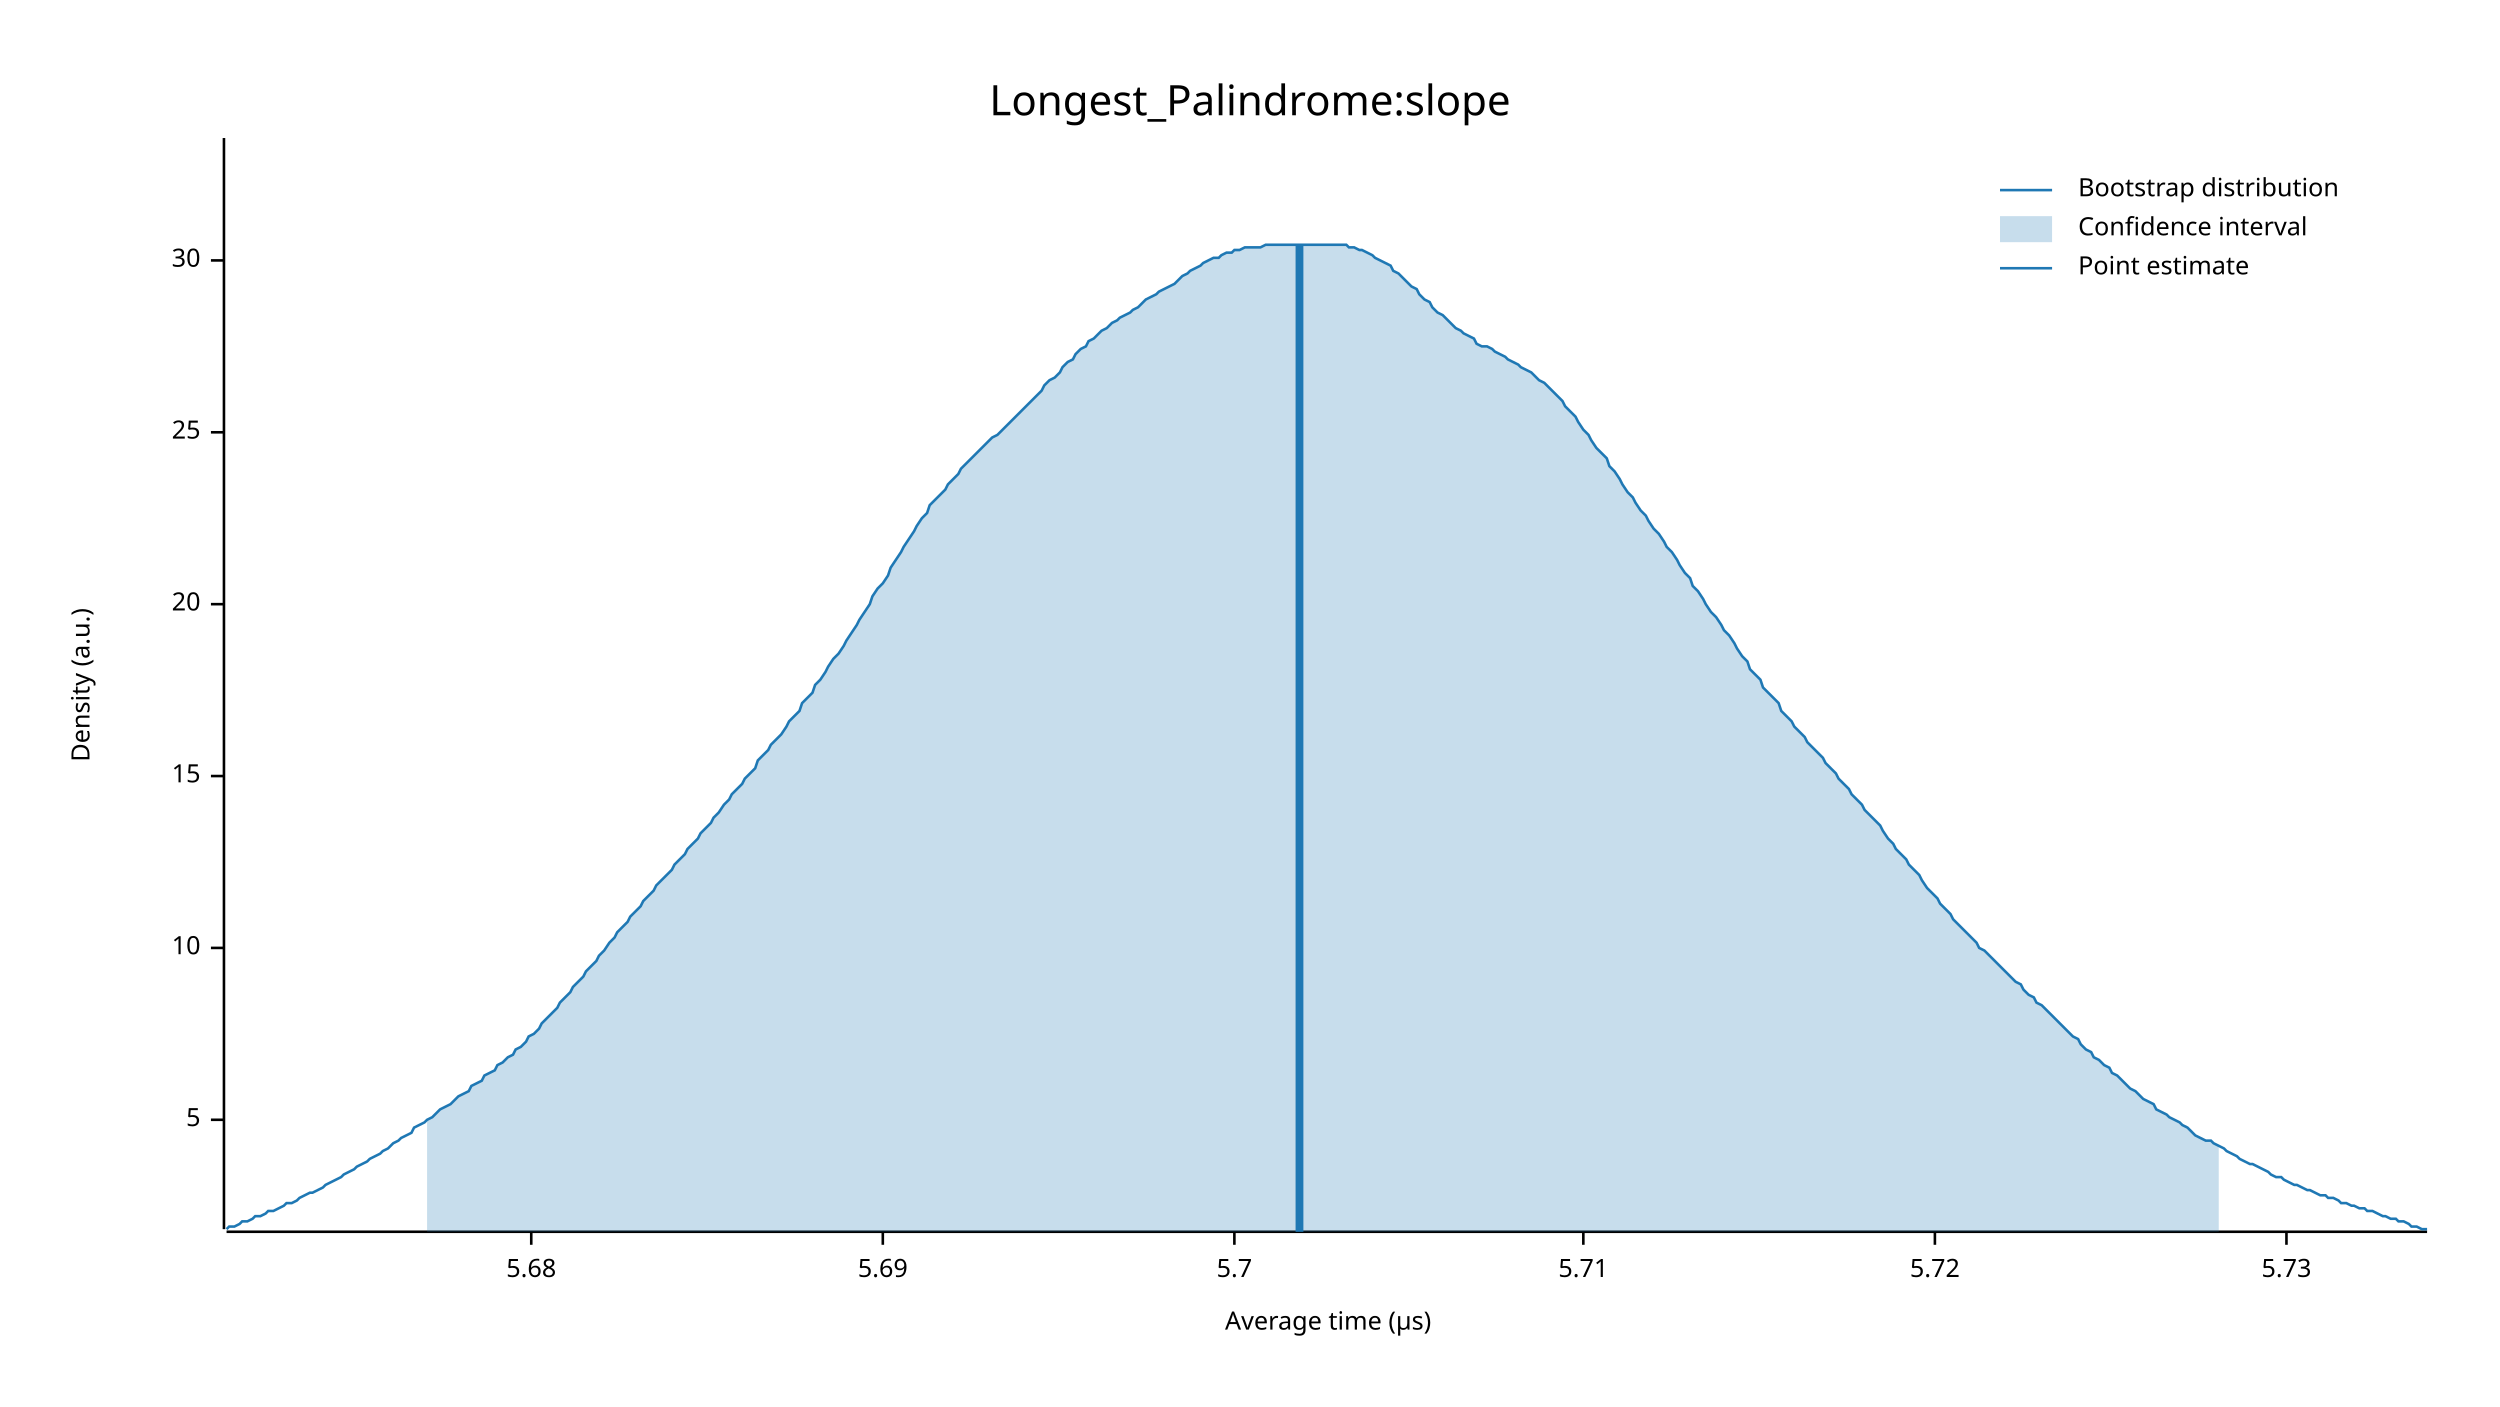
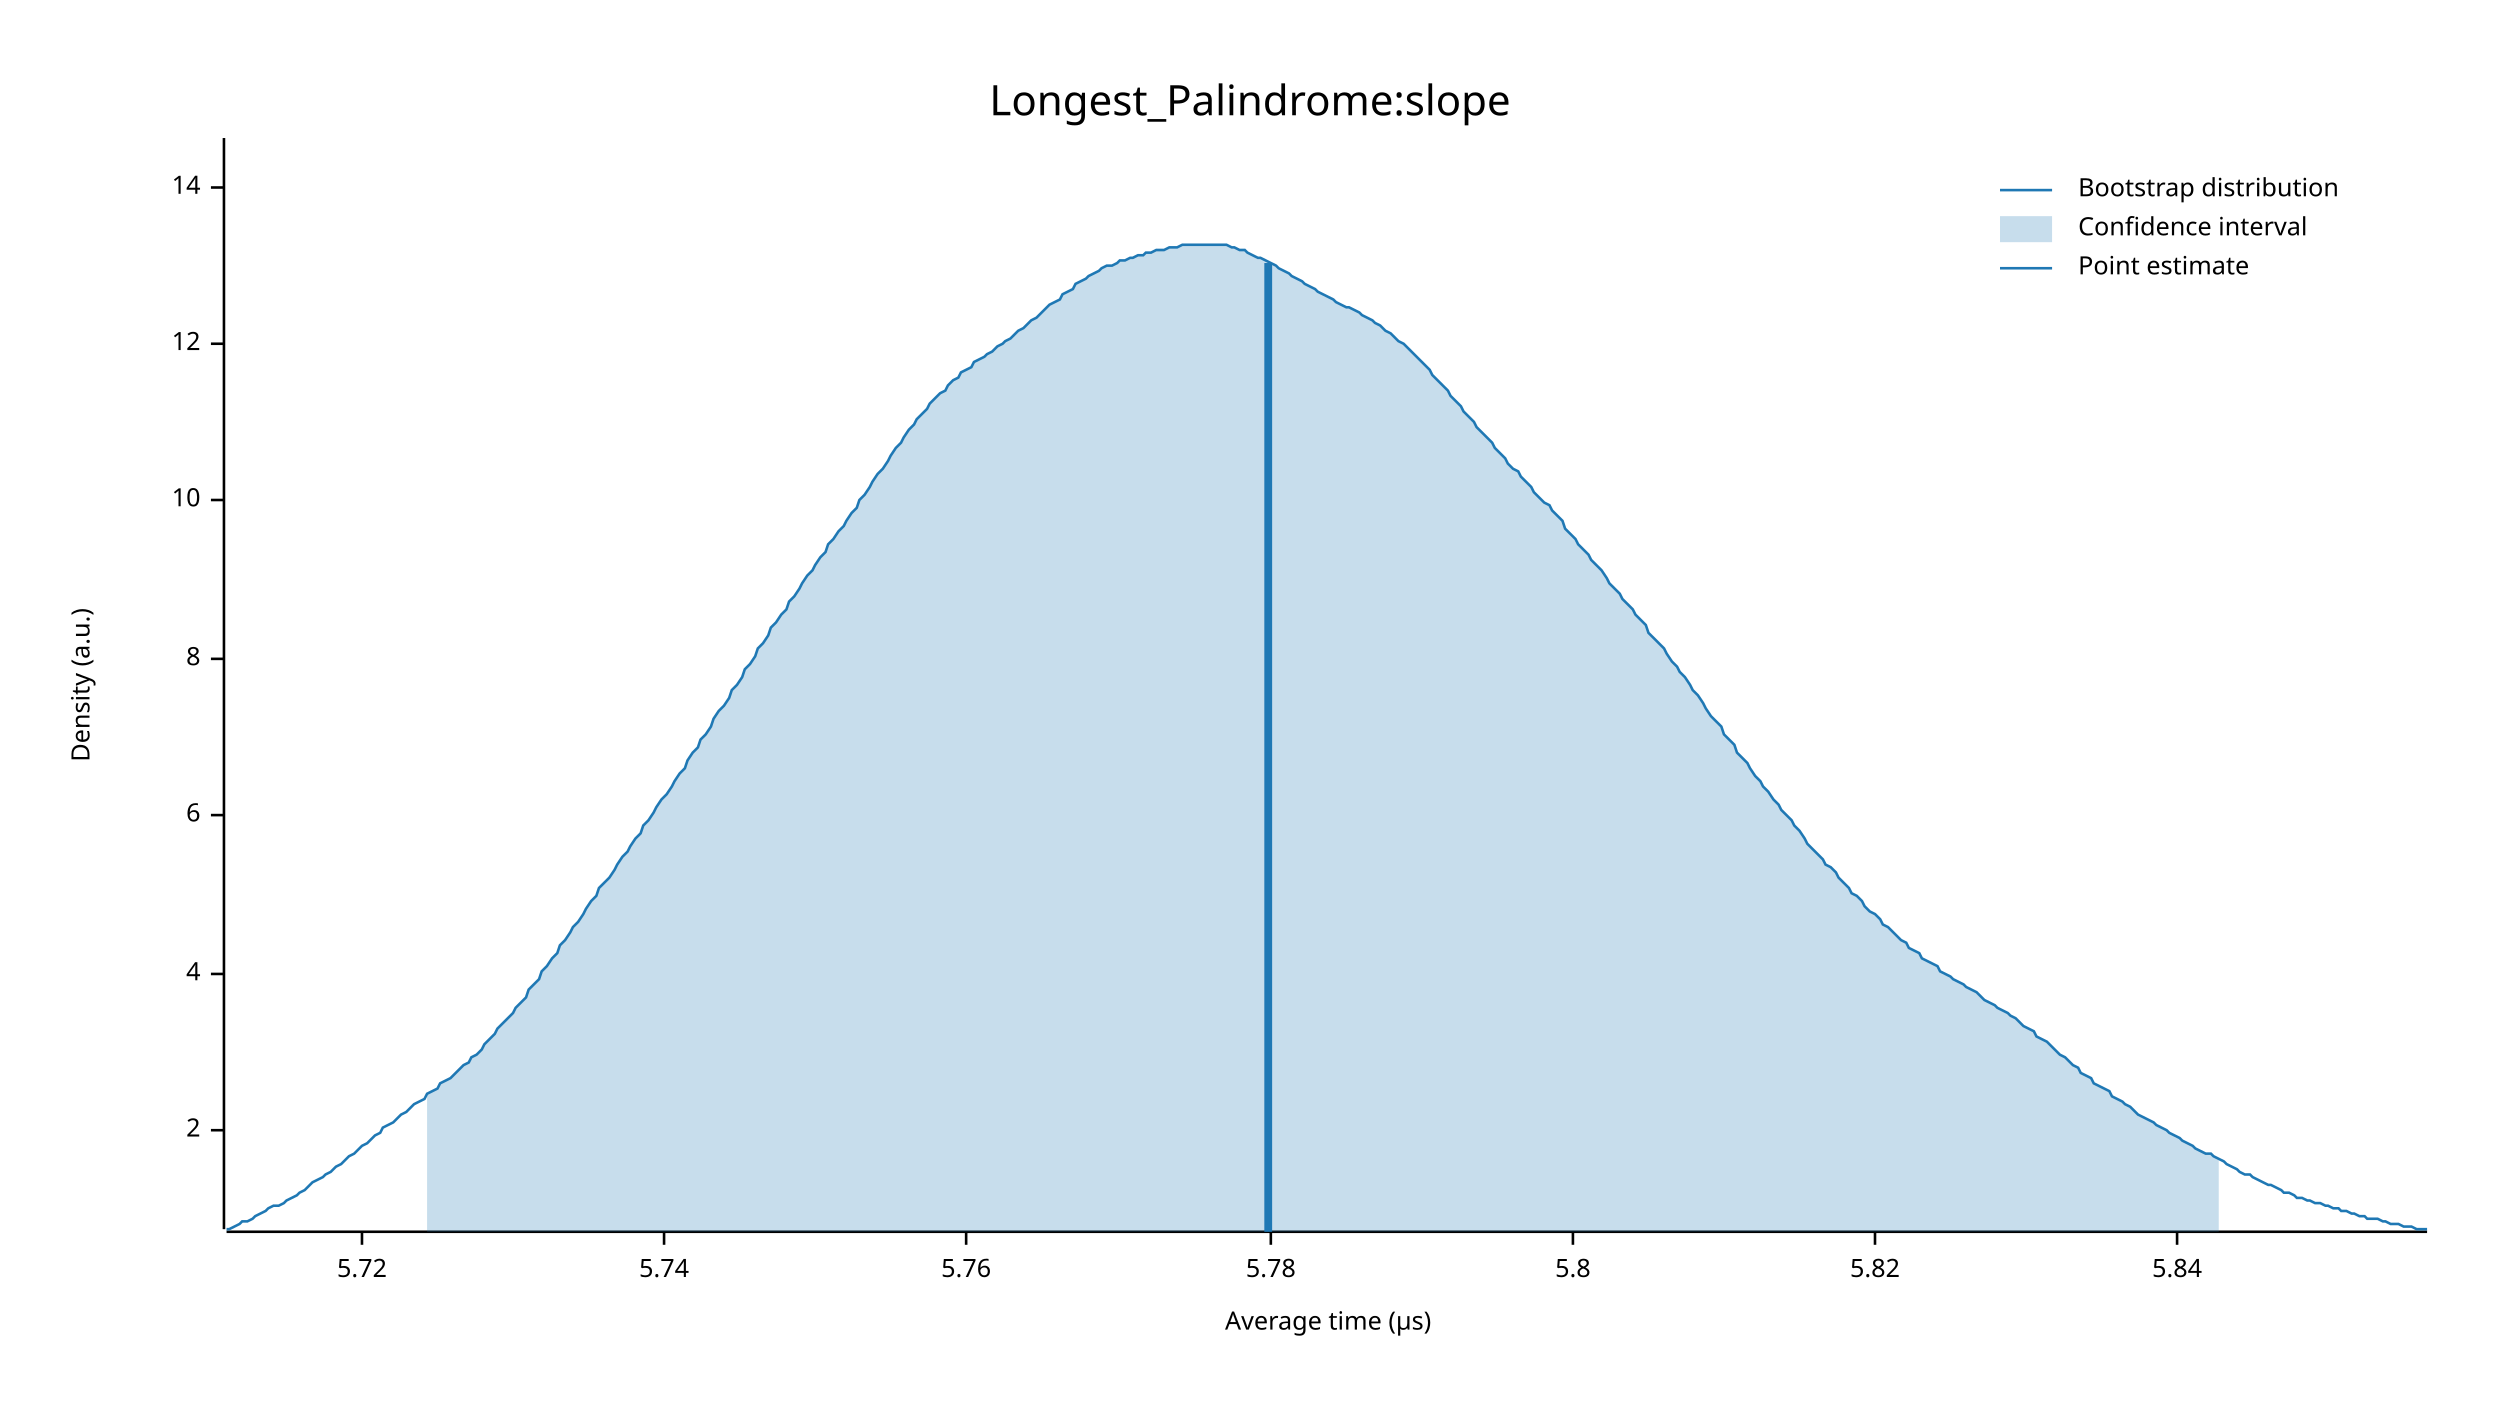
<svg xmlns="http://www.w3.org/2000/svg" width="960" height="540" viewBox="0 0 960 540">
  <text x="480" y="32" dy="0.76em" text-anchor="middle" font-family="sans-serif" font-size="16.129" opacity="1" fill="#000000">
Longest_Palindrome:slope
</text>
  <text x="27" y="263" dy="0.76em" text-anchor="middle" font-family="sans-serif" font-size="9.677" opacity="1" fill="#000000" transform="rotate(270, 27, 263)">
Density (a.u.)
</text>
  <text x="510" y="513" dy="-0.5ex" text-anchor="middle" font-family="sans-serif" font-size="9.677" opacity="1" fill="#000000">
Average time (µs)
</text>
  <polyline fill="none" opacity="1" stroke="#000000" stroke-width="1" points="86,53 86,472 " />
-   <text x="77" y="430" dy="0.5ex" text-anchor="end" font-family="sans-serif" font-size="9.677" opacity="1" fill="#000000">
- 5
+   <text x="77" y="434" dy="0.5ex" text-anchor="end" font-family="sans-serif" font-size="9.677" opacity="1" fill="#000000">
+ 2
</text>
-   <polyline fill="none" opacity="1" stroke="#000000" stroke-width="1" points="81,430 86,430 " />
-   <text x="77" y="364" dy="0.5ex" text-anchor="end" font-family="sans-serif" font-size="9.677" opacity="1" fill="#000000">
+   <polyline fill="none" opacity="1" stroke="#000000" stroke-width="1" points="81,434 86,434 " />
+   <text x="77" y="374" dy="0.5ex" text-anchor="end" font-family="sans-serif" font-size="9.677" opacity="1" fill="#000000">
+ 4
+ </text>
+   <polyline fill="none" opacity="1" stroke="#000000" stroke-width="1" points="81,374 86,374 " />
+   <text x="77" y="313" dy="0.5ex" text-anchor="end" font-family="sans-serif" font-size="9.677" opacity="1" fill="#000000">
+ 6
+ </text>
+   <polyline fill="none" opacity="1" stroke="#000000" stroke-width="1" points="81,313 86,313 " />
+   <text x="77" y="253" dy="0.5ex" text-anchor="end" font-family="sans-serif" font-size="9.677" opacity="1" fill="#000000">
+ 8
+ </text>
+   <polyline fill="none" opacity="1" stroke="#000000" stroke-width="1" points="81,253 86,253 " />
+   <text x="77" y="192" dy="0.5ex" text-anchor="end" font-family="sans-serif" font-size="9.677" opacity="1" fill="#000000">
10
</text>
-   <polyline fill="none" opacity="1" stroke="#000000" stroke-width="1" points="81,364 86,364 " />
-   <text x="77" y="298" dy="0.5ex" text-anchor="end" font-family="sans-serif" font-size="9.677" opacity="1" fill="#000000">
- 15
+   <polyline fill="none" opacity="1" stroke="#000000" stroke-width="1" points="81,192 86,192 " />
+   <text x="77" y="132" dy="0.5ex" text-anchor="end" font-family="sans-serif" font-size="9.677" opacity="1" fill="#000000">
+ 12
</text>
-   <polyline fill="none" opacity="1" stroke="#000000" stroke-width="1" points="81,298 86,298 " />
-   <text x="77" y="232" dy="0.5ex" text-anchor="end" font-family="sans-serif" font-size="9.677" opacity="1" fill="#000000">
- 20
+   <polyline fill="none" opacity="1" stroke="#000000" stroke-width="1" points="81,132 86,132 " />
+   <text x="77" y="72" dy="0.5ex" text-anchor="end" font-family="sans-serif" font-size="9.677" opacity="1" fill="#000000">
+ 14
</text>
-   <polyline fill="none" opacity="1" stroke="#000000" stroke-width="1" points="81,232 86,232 " />
-   <text x="77" y="166" dy="0.5ex" text-anchor="end" font-family="sans-serif" font-size="9.677" opacity="1" fill="#000000">
- 25
- </text>
-   <polyline fill="none" opacity="1" stroke="#000000" stroke-width="1" points="81,166 86,166 " />
-   <text x="77" y="100" dy="0.5ex" text-anchor="end" font-family="sans-serif" font-size="9.677" opacity="1" fill="#000000">
- 30
- </text>
-   <polyline fill="none" opacity="1" stroke="#000000" stroke-width="1" points="81,100 86,100 " />
+   <polyline fill="none" opacity="1" stroke="#000000" stroke-width="1" points="81,72 86,72 " />
  <polyline fill="none" opacity="1" stroke="#000000" stroke-width="1" points="87,473 932,473 " />
-   <text x="204" y="483" dy="0.76em" text-anchor="middle" font-family="sans-serif" font-size="9.677" opacity="1" fill="#000000">
- 5.68
- </text>
-   <polyline fill="none" opacity="1" stroke="#000000" stroke-width="1" points="204,473 204,478 " />
-   <text x="339" y="483" dy="0.76em" text-anchor="middle" font-family="sans-serif" font-size="9.677" opacity="1" fill="#000000">
- 5.69
- </text>
-   <polyline fill="none" opacity="1" stroke="#000000" stroke-width="1" points="339,473 339,478 " />
-   <text x="474" y="483" dy="0.76em" text-anchor="middle" font-family="sans-serif" font-size="9.677" opacity="1" fill="#000000">
- 5.7
- </text>
-   <polyline fill="none" opacity="1" stroke="#000000" stroke-width="1" points="474,473 474,478 " />
-   <text x="608" y="483" dy="0.76em" text-anchor="middle" font-family="sans-serif" font-size="9.677" opacity="1" fill="#000000">
- 5.71
- </text>
-   <polyline fill="none" opacity="1" stroke="#000000" stroke-width="1" points="608,473 608,478 " />
-   <text x="743" y="483" dy="0.76em" text-anchor="middle" font-family="sans-serif" font-size="9.677" opacity="1" fill="#000000">
+   <text x="139" y="483" dy="0.76em" text-anchor="middle" font-family="sans-serif" font-size="9.677" opacity="1" fill="#000000">
5.72
</text>
-   <polyline fill="none" opacity="1" stroke="#000000" stroke-width="1" points="743,473 743,478 " />
-   <text x="878" y="483" dy="0.76em" text-anchor="middle" font-family="sans-serif" font-size="9.677" opacity="1" fill="#000000">
- 5.73
+   <polyline fill="none" opacity="1" stroke="#000000" stroke-width="1" points="139,473 139,478 " />
+   <text x="255" y="483" dy="0.76em" text-anchor="middle" font-family="sans-serif" font-size="9.677" opacity="1" fill="#000000">
+ 5.74
</text>
-   <polyline fill="none" opacity="1" stroke="#000000" stroke-width="1" points="878,473 878,478 " />
-   <polyline fill="none" opacity="1" stroke="#1F78B4" stroke-width="1" points="87,472 88,471 90,471 92,470 93,469 95,469 97,468 98,467 100,467 102,466 103,465 105,465 107,464 109,463 110,462 112,462 114,461 115,460 117,459 119,458 120,458 122,457 124,456 125,455 127,454 129,453 131,452 132,451 134,450 136,449 137,448 139,447 141,446 142,445 144,444 146,443 147,442 149,441 151,439 153,438 154,437 156,436 158,435 159,433 161,432 163,431 164,430 166,429 168,427 169,426 171,425 173,424 175,422 176,421 178,420 180,419 181,417 183,416 185,415 186,413 188,412 190,411 191,409 193,408 195,406 197,405 198,403 200,402 202,400 203,398 205,397 207,395 208,393 210,391 212,389 214,387 215,385 217,383 219,381 220,379 222,377 224,375 225,373 227,371 229,369 230,367 232,365 234,362 236,360 237,358 239,356 241,354 242,352 244,350 246,348 247,346 249,344 251,342 252,340 254,338 256,336 258,334 259,332 261,330 263,328 264,326 266,324 268,322 269,320 271,318 273,316 274,314 276,312 278,309 280,307 281,305 283,303 285,301 286,299 288,297 290,295 291,292 293,290 295,288 296,286 298,284 300,282 302,279 303,277 305,275 307,273 308,270 310,268 312,266 313,263 315,261 317,258 318,256 320,253 322,251 324,248 325,246 327,243 329,240 330,238 332,235 334,232 335,229 337,226 339,224 341,221 342,218 344,215 346,212 347,210 349,207 351,204 352,202 354,199 356,197 357,194 359,192 361,190 363,188 364,186 366,184 368,182 369,180 371,178 373,176 374,175 376,173 378,171 379,170 381,168 383,167 385,165 386,164 388,162 390,160 391,159 393,157 395,155 396,154 398,152 400,150 401,148 403,146 405,145 407,143 408,141 410,139 412,138 413,136 415,134 417,133 418,131 420,130 422,128 423,127 425,126 427,124 429,123 430,122 432,121 434,120 435,119 437,118 439,116 440,115 442,114 444,113 445,112 447,111 449,110 451,109 452,108 454,106 456,105 457,104 459,103 461,102 462,101 464,100 466,99 468,99 469,98 471,97 473,97 474,96 476,96 478,95 479,95 481,95 483,95 484,95 486,94 488,94 490,94 491,94 493,94 495,94 496,94 498,94 500,94 501,94 503,94 505,94 506,94 508,94 510,94 512,94 513,94 515,94 517,94 518,95 520,95 522,96 523,96 525,97 527,98 528,99 530,100 532,101 534,102 535,104 537,105 539,107 540,108 542,110 544,111 545,113 547,115 549,116 550,118 552,120 554,121 556,123 557,124 559,126 561,127 562,128 564,129 566,130 567,132 569,133 571,133 573,134 574,135 576,136 578,137 579,138 581,139 583,140 584,141 586,142 588,143 589,144 591,146 593,147 595,149 596,150 598,152 600,154 601,156 603,158 605,160 606,162 608,165 610,167 611,169 613,172 615,174 617,176 618,179 620,181 622,184 623,186 625,189 627,191 628,193 630,196 632,198 633,200 635,203 637,205 639,208 640,210 642,212 644,215 645,217 647,220 649,222 650,225 652,227 654,230 655,232 657,235 659,237 661,240 662,242 664,244 666,247 667,249 669,252 671,254 672,257 674,259 676,261 677,264 679,266 681,268 683,270 684,273 686,275 688,277 689,279 691,281 693,283 694,285 696,287 698,289 700,291 701,293 703,295 705,297 706,299 708,301 710,303 711,305 713,307 715,309 716,311 718,313 720,315 722,317 723,319 725,322 727,324 728,326 730,328 732,330 733,332 735,334 737,336 738,338 740,341 742,343 744,345 745,347 747,349 749,351 750,353 752,355 754,357 755,358 757,360 759,362 760,364 762,365 764,367 766,369 767,370 769,372 771,374 772,375 774,377 776,378 777,380 779,382 781,383 782,385 784,386 786,388 788,390 789,391 791,393 793,395 794,396 796,398 798,399 799,401 801,403 803,404 804,406 806,407 808,409 810,410 811,412 813,413 815,415 816,416 818,418 820,419 821,420 823,422 825,423 827,424 828,426 830,427 832,428 833,429 835,430 837,431 838,432 840,433 842,435 843,436 845,437 847,438 849,438 850,439 852,440 854,441 855,442 857,443 859,444 860,445 862,446 864,447 865,447 867,448 869,449 871,450 872,451 874,452 876,452 877,453 879,454 881,455 882,455 884,456 886,457 887,457 889,458 891,459 893,459 894,460 896,460 898,461 899,462 901,462 903,463 904,463 906,464 908,464 909,465 911,465 913,466 915,467 916,467 918,468 920,468 921,469 923,469 925,470 926,471 928,471 930,472 932,472 " />
-   <polygon opacity="0.25" fill="#1F78B4" points="164,430 166,429 168,427 169,426 171,425 173,424 175,422 176,421 178,420 180,419 181,417 183,416 185,415 186,413 188,412 190,411 191,409 193,408 195,406 197,405 198,403 200,402 202,400 203,398 205,397 207,395 208,393 210,391 212,389 214,387 215,385 217,383 219,381 220,379 222,377 224,375 225,373 227,371 229,369 230,367 232,365 234,362 236,360 237,358 239,356 241,354 242,352 244,350 246,348 247,346 249,344 251,342 252,340 254,338 256,336 258,334 259,332 261,330 263,328 264,326 266,324 268,322 269,320 271,318 273,316 274,314 276,312 278,309 280,307 281,305 283,303 285,301 286,299 288,297 290,295 291,292 293,290 295,288 296,286 298,284 300,282 302,279 303,277 305,275 307,273 308,270 310,268 312,266 313,263 315,261 317,258 318,256 320,253 322,251 324,248 325,246 327,243 329,240 330,238 332,235 334,232 335,229 337,226 339,224 341,221 342,218 344,215 346,212 347,210 349,207 351,204 352,202 354,199 356,197 357,194 359,192 361,190 363,188 364,186 366,184 368,182 369,180 371,178 373,176 374,175 376,173 378,171 379,170 381,168 383,167 385,165 386,164 388,162 390,160 391,159 393,157 395,155 396,154 398,152 400,150 401,148 403,146 405,145 407,143 408,141 410,139 412,138 413,136 415,134 417,133 418,131 420,130 422,128 423,127 425,126 427,124 429,123 430,122 432,121 434,120 435,119 437,118 439,116 440,115 442,114 444,113 445,112 447,111 449,110 451,109 452,108 454,106 456,105 457,104 459,103 461,102 462,101 464,100 466,99 468,99 469,98 471,97 473,97 474,96 476,96 478,95 479,95 481,95 483,95 484,95 486,94 488,94 490,94 491,94 493,94 495,94 496,94 498,94 500,94 501,94 503,94 505,94 506,94 508,94 510,94 512,94 513,94 515,94 517,94 518,95 520,95 522,96 523,96 525,97 527,98 528,99 530,100 532,101 534,102 535,104 537,105 539,107 540,108 542,110 544,111 545,113 547,115 549,116 550,118 552,120 554,121 556,123 557,124 559,126 561,127 562,128 564,129 566,130 567,132 569,133 571,133 573,134 574,135 576,136 578,137 579,138 581,139 583,140 584,141 586,142 588,143 589,144 591,146 593,147 595,149 596,150 598,152 600,154 601,156 603,158 605,160 606,162 608,165 610,167 611,169 613,172 615,174 617,176 618,179 620,181 622,184 623,186 625,189 627,191 628,193 630,196 632,198 633,200 635,203 637,205 639,208 640,210 642,212 644,215 645,217 647,220 649,222 650,225 652,227 654,230 655,232 657,235 659,237 661,240 662,242 664,244 666,247 667,249 669,252 671,254 672,257 674,259 676,261 677,264 679,266 681,268 683,270 684,273 686,275 688,277 689,279 691,281 693,283 694,285 696,287 698,289 700,291 701,293 703,295 705,297 706,299 708,301 710,303 711,305 713,307 715,309 716,311 718,313 720,315 722,317 723,319 725,322 727,324 728,326 730,328 732,330 733,332 735,334 737,336 738,338 740,341 742,343 744,345 745,347 747,349 749,351 750,353 752,355 754,357 755,358 757,360 759,362 760,364 762,365 764,367 766,369 767,370 769,372 771,374 772,375 774,377 776,378 777,380 779,382 781,383 782,385 784,386 786,388 788,390 789,391 791,393 793,395 794,396 796,398 798,399 799,401 801,403 803,404 804,406 806,407 808,409 810,410 811,412 813,413 815,415 816,416 818,418 820,419 821,420 823,422 825,423 827,424 828,426 830,427 832,428 833,429 835,430 837,431 838,432 840,433 842,435 843,436 845,437 847,438 849,438 850,439 852,440 852,473 164,473 " />
-   <polyline fill="none" opacity="1" stroke="#1F78B4" stroke-width="3" points="499,473 499,94 " />
+   <polyline fill="none" opacity="1" stroke="#000000" stroke-width="1" points="255,473 255,478 " />
+   <text x="371" y="483" dy="0.76em" text-anchor="middle" font-family="sans-serif" font-size="9.677" opacity="1" fill="#000000">
+ 5.76
+ </text>
+   <polyline fill="none" opacity="1" stroke="#000000" stroke-width="1" points="371,473 371,478 " />
+   <text x="488" y="483" dy="0.76em" text-anchor="middle" font-family="sans-serif" font-size="9.677" opacity="1" fill="#000000">
+ 5.78
+ </text>
+   <polyline fill="none" opacity="1" stroke="#000000" stroke-width="1" points="488,473 488,478 " />
+   <text x="604" y="483" dy="0.76em" text-anchor="middle" font-family="sans-serif" font-size="9.677" opacity="1" fill="#000000">
+ 5.8
+ </text>
+   <polyline fill="none" opacity="1" stroke="#000000" stroke-width="1" points="604,473 604,478 " />
+   <text x="720" y="483" dy="0.76em" text-anchor="middle" font-family="sans-serif" font-size="9.677" opacity="1" fill="#000000">
+ 5.82
+ </text>
+   <polyline fill="none" opacity="1" stroke="#000000" stroke-width="1" points="720,473 720,478 " />
+   <text x="836" y="483" dy="0.76em" text-anchor="middle" font-family="sans-serif" font-size="9.677" opacity="1" fill="#000000">
+ 5.84
+ </text>
+   <polyline fill="none" opacity="1" stroke="#000000" stroke-width="1" points="836,473 836,478 " />
+   <polyline fill="none" opacity="1" stroke="#1F78B4" stroke-width="1" points="87,472 88,472 90,471 92,470 93,469 95,469 97,468 98,467 100,466 102,465 103,464 105,463 107,463 109,462 110,461 112,460 114,459 115,458 117,457 119,455 120,454 122,453 124,452 125,451 127,450 129,448 131,447 132,446 134,444 136,443 137,442 139,440 141,439 142,438 144,436 146,435 147,433 149,432 151,431 153,429 154,428 156,427 158,425 159,424 161,423 163,422 164,420 166,419 168,418 169,416 171,415 173,414 175,412 176,411 178,409 180,408 181,406 183,405 185,403 186,401 188,399 190,397 191,395 193,393 195,391 197,389 198,387 200,385 202,383 203,380 205,378 207,376 208,373 210,371 212,368 214,366 215,363 217,361 219,358 220,356 222,354 224,351 225,349 227,346 229,344 230,341 232,339 234,337 236,334 237,332 239,329 241,327 242,325 244,322 246,320 247,317 249,315 251,312 252,310 254,307 256,305 258,302 259,300 261,297 263,295 264,292 266,289 268,287 269,284 271,282 273,279 274,276 276,273 278,271 280,268 281,265 283,263 285,260 286,257 288,255 290,252 291,249 293,247 295,244 296,241 298,239 300,236 302,234 303,231 305,229 307,226 308,224 310,221 312,219 313,217 315,214 317,212 318,209 320,207 322,204 324,202 325,200 327,197 329,195 330,192 332,190 334,187 335,185 337,182 339,180 341,177 342,175 344,172 346,170 347,168 349,165 351,163 352,161 354,159 356,157 357,155 359,153 361,151 363,150 364,148 366,146 368,145 369,143 371,142 373,141 374,139 376,138 378,137 379,136 381,135 383,133 385,132 386,131 388,130 390,128 391,127 393,126 395,124 396,123 398,122 400,120 401,119 403,117 405,116 407,115 408,113 410,112 412,111 413,109 415,108 417,107 418,106 420,105 422,104 423,103 425,102 427,102 429,101 430,100 432,100 434,99 435,99 437,98 439,98 440,97 442,97 444,96 445,96 447,96 449,95 451,95 452,95 454,94 456,94 457,94 459,94 461,94 462,94 464,94 466,94 468,94 469,94 471,94 473,95 474,95 476,96 478,96 479,97 481,98 483,99 484,99 486,100 488,101 490,102 491,103 493,104 495,105 496,106 498,107 500,108 501,109 503,110 505,111 506,112 508,113 510,114 512,115 513,116 515,117 517,118 518,118 520,119 522,120 523,121 525,122 527,123 528,124 530,125 532,127 534,128 535,129 537,131 539,132 540,133 542,135 544,137 545,138 547,140 549,142 550,144 552,146 554,148 556,150 557,152 559,154 561,156 562,158 564,160 566,162 567,164 569,166 571,168 573,170 574,172 576,174 578,176 579,178 581,180 583,181 584,183 586,185 588,187 589,189 591,191 593,193 595,194 596,196 598,198 600,200 601,203 603,205 605,207 606,209 608,211 610,213 611,215 613,217 615,219 617,222 618,224 620,226 622,228 623,230 625,232 627,234 628,236 630,238 632,240 633,243 635,245 637,247 639,249 640,251 642,254 644,256 645,258 647,260 649,263 650,265 652,267 654,270 655,272 657,275 659,277 661,279 662,282 664,284 666,286 667,289 669,291 671,293 672,295 674,298 676,300 677,302 679,304 681,307 683,309 684,311 686,313 688,315 689,317 691,319 693,322 694,324 696,326 698,328 700,330 701,332 703,333 705,335 706,337 708,339 710,341 711,343 713,344 715,346 716,348 718,350 720,351 722,353 723,355 725,356 727,358 728,359 730,361 732,362 733,364 735,365 737,366 738,368 740,369 742,370 744,371 745,373 747,374 749,375 750,376 752,377 754,378 755,379 757,380 759,381 760,382 762,384 764,385 766,386 767,387 769,388 771,389 772,390 774,391 776,393 777,394 779,395 781,396 782,398 784,399 786,400 788,402 789,403 791,405 793,406 794,407 796,409 798,410 799,412 801,413 803,414 804,416 806,417 808,418 810,419 811,421 813,422 815,423 816,424 818,425 820,427 821,428 823,429 825,430 827,431 828,432 830,433 832,434 833,435 835,436 837,437 838,438 840,439 842,440 843,441 845,442 847,443 849,443 850,444 852,445 854,446 855,447 857,448 859,449 860,450 862,451 864,451 865,452 867,453 869,454 871,455 872,455 874,456 876,457 877,458 879,458 881,459 882,460 884,460 886,461 887,461 889,462 891,462 893,463 894,463 896,464 898,464 899,465 901,465 903,466 904,466 906,467 908,467 909,468 911,468 913,468 915,469 916,469 918,470 920,470 921,470 923,471 925,471 926,471 928,472 930,472 932,472 " />
+   <polygon opacity="0.25" fill="#1F78B4" points="164,420 166,419 168,418 169,416 171,415 173,414 175,412 176,411 178,409 180,408 181,406 183,405 185,403 186,401 188,399 190,397 191,395 193,393 195,391 197,389 198,387 200,385 202,383 203,380 205,378 207,376 208,373 210,371 212,368 214,366 215,363 217,361 219,358 220,356 222,354 224,351 225,349 227,346 229,344 230,341 232,339 234,337 236,334 237,332 239,329 241,327 242,325 244,322 246,320 247,317 249,315 251,312 252,310 254,307 256,305 258,302 259,300 261,297 263,295 264,292 266,289 268,287 269,284 271,282 273,279 274,276 276,273 278,271 280,268 281,265 283,263 285,260 286,257 288,255 290,252 291,249 293,247 295,244 296,241 298,239 300,236 302,234 303,231 305,229 307,226 308,224 310,221 312,219 313,217 315,214 317,212 318,209 320,207 322,204 324,202 325,200 327,197 329,195 330,192 332,190 334,187 335,185 337,182 339,180 341,177 342,175 344,172 346,170 347,168 349,165 351,163 352,161 354,159 356,157 357,155 359,153 361,151 363,150 364,148 366,146 368,145 369,143 371,142 373,141 374,139 376,138 378,137 379,136 381,135 383,133 385,132 386,131 388,130 390,128 391,127 393,126 395,124 396,123 398,122 400,120 401,119 403,117 405,116 407,115 408,113 410,112 412,111 413,109 415,108 417,107 418,106 420,105 422,104 423,103 425,102 427,102 429,101 430,100 432,100 434,99 435,99 437,98 439,98 440,97 442,97 444,96 445,96 447,96 449,95 451,95 452,95 454,94 456,94 457,94 459,94 461,94 462,94 464,94 466,94 468,94 469,94 471,94 473,95 474,95 476,96 478,96 479,97 481,98 483,99 484,99 486,100 488,101 490,102 491,103 493,104 495,105 496,106 498,107 500,108 501,109 503,110 505,111 506,112 508,113 510,114 512,115 513,116 515,117 517,118 518,118 520,119 522,120 523,121 525,122 527,123 528,124 530,125 532,127 534,128 535,129 537,131 539,132 540,133 542,135 544,137 545,138 547,140 549,142 550,144 552,146 554,148 556,150 557,152 559,154 561,156 562,158 564,160 566,162 567,164 569,166 571,168 573,170 574,172 576,174 578,176 579,178 581,180 583,181 584,183 586,185 588,187 589,189 591,191 593,193 595,194 596,196 598,198 600,200 601,203 603,205 605,207 606,209 608,211 610,213 611,215 613,217 615,219 617,222 618,224 620,226 622,228 623,230 625,232 627,234 628,236 630,238 632,240 633,243 635,245 637,247 639,249 640,251 642,254 644,256 645,258 647,260 649,263 650,265 652,267 654,270 655,272 657,275 659,277 661,279 662,282 664,284 666,286 667,289 669,291 671,293 672,295 674,298 676,300 677,302 679,304 681,307 683,309 684,311 686,313 688,315 689,317 691,319 693,322 694,324 696,326 698,328 700,330 701,332 703,333 705,335 706,337 708,339 710,341 711,343 713,344 715,346 716,348 718,350 720,351 722,353 723,355 725,356 727,358 728,359 730,361 732,362 733,364 735,365 737,366 738,368 740,369 742,370 744,371 745,373 747,374 749,375 750,376 752,377 754,378 755,379 757,380 759,381 760,382 762,384 764,385 766,386 767,387 769,388 771,389 772,390 774,391 776,393 777,394 779,395 781,396 782,398 784,399 786,400 788,402 789,403 791,405 793,406 794,407 796,409 798,410 799,412 801,413 803,414 804,416 806,417 808,418 810,419 811,421 813,422 815,423 816,424 818,425 820,427 821,428 823,429 825,430 827,431 828,432 830,433 832,434 833,435 835,436 837,437 838,438 840,439 842,440 843,441 845,442 847,443 849,443 850,444 852,445 852,473 164,473 " />
+   <polyline fill="none" opacity="1" stroke="#1F78B4" stroke-width="3" points="487,473 487,101 " />
  <text x="798" y="68" dy="0.76em" text-anchor="start" font-family="sans-serif" font-size="9.677" opacity="1" fill="#000000">
Bootstrap distribution
</text>
  <text x="798" y="83" dy="0.76em" text-anchor="start" font-family="sans-serif" font-size="9.677" opacity="1" fill="#000000">
Confidence interval
</text>
  <text x="798" y="98" dy="0.76em" text-anchor="start" font-family="sans-serif" font-size="9.677" opacity="1" fill="#000000">
Point estimate
</text>
  <polyline fill="none" opacity="1" stroke="#1F78B4" stroke-width="1" points="768,73 788,73 " />
  <rect x="768" y="83" width="20" height="10" opacity="0.25" fill="#1F78B4" stroke="none" />
  <polyline fill="none" opacity="1" stroke="#1F78B4" stroke-width="1" points="768,103 788,103 " />
</svg>
